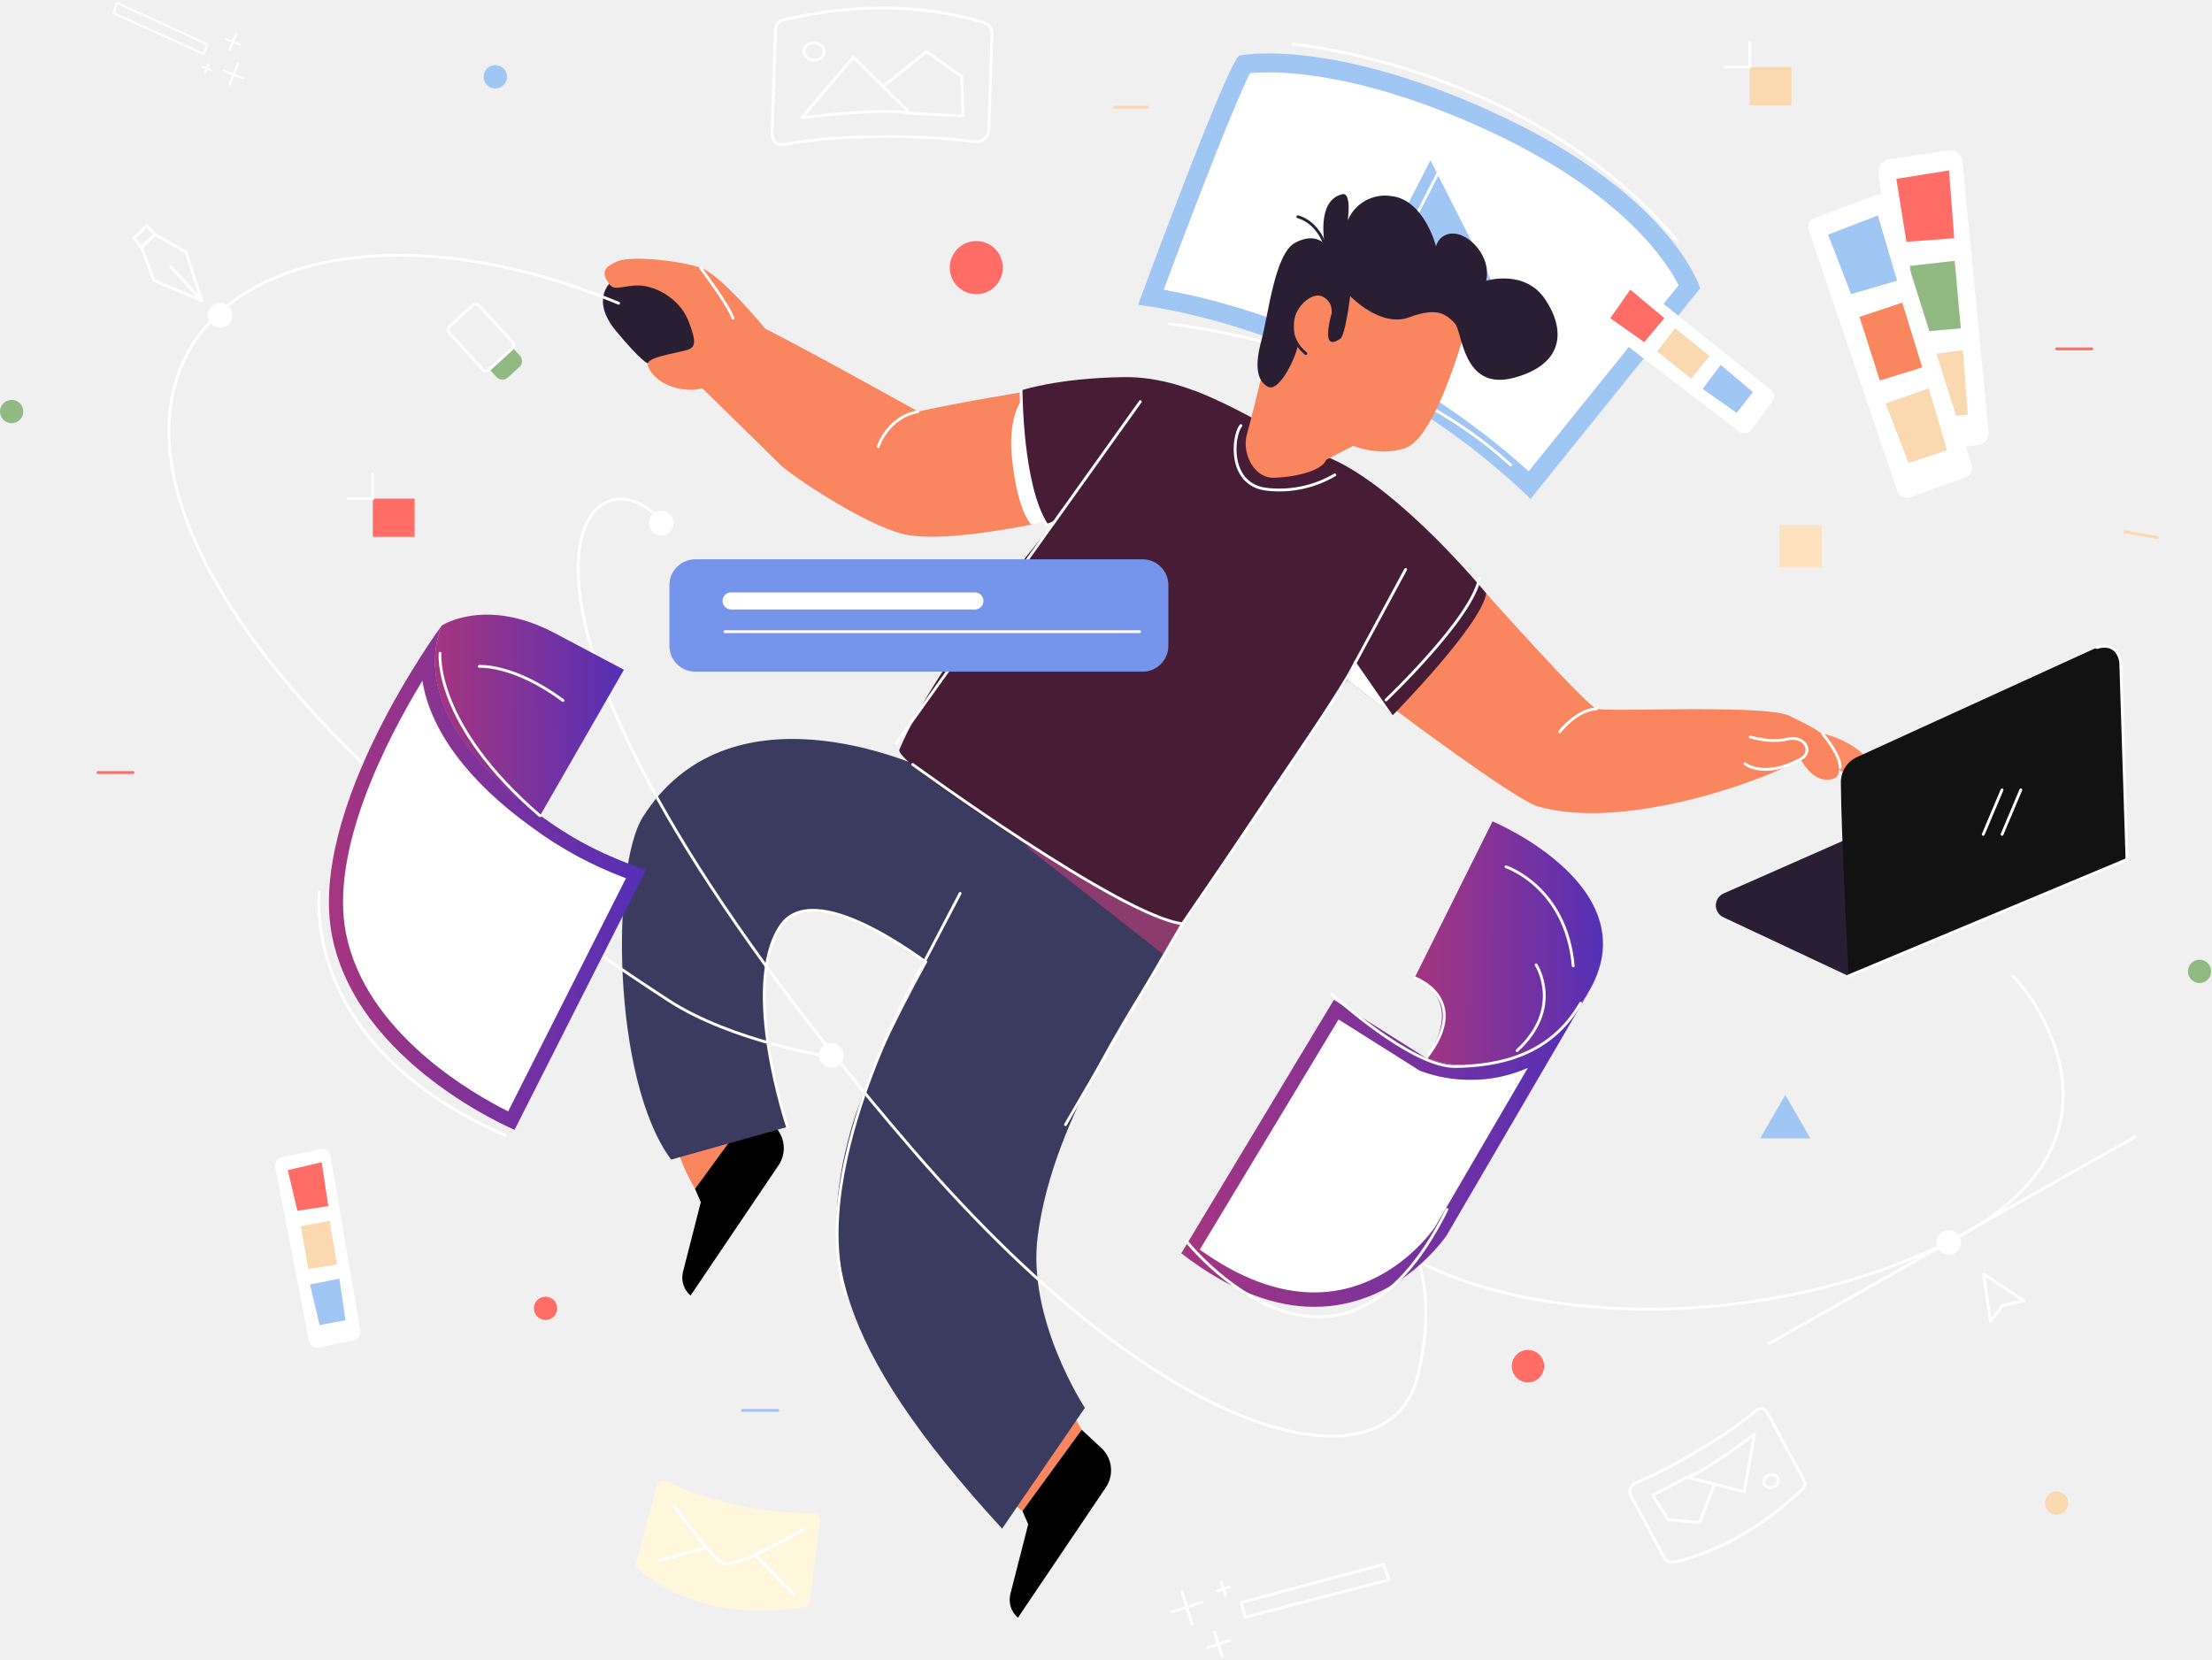
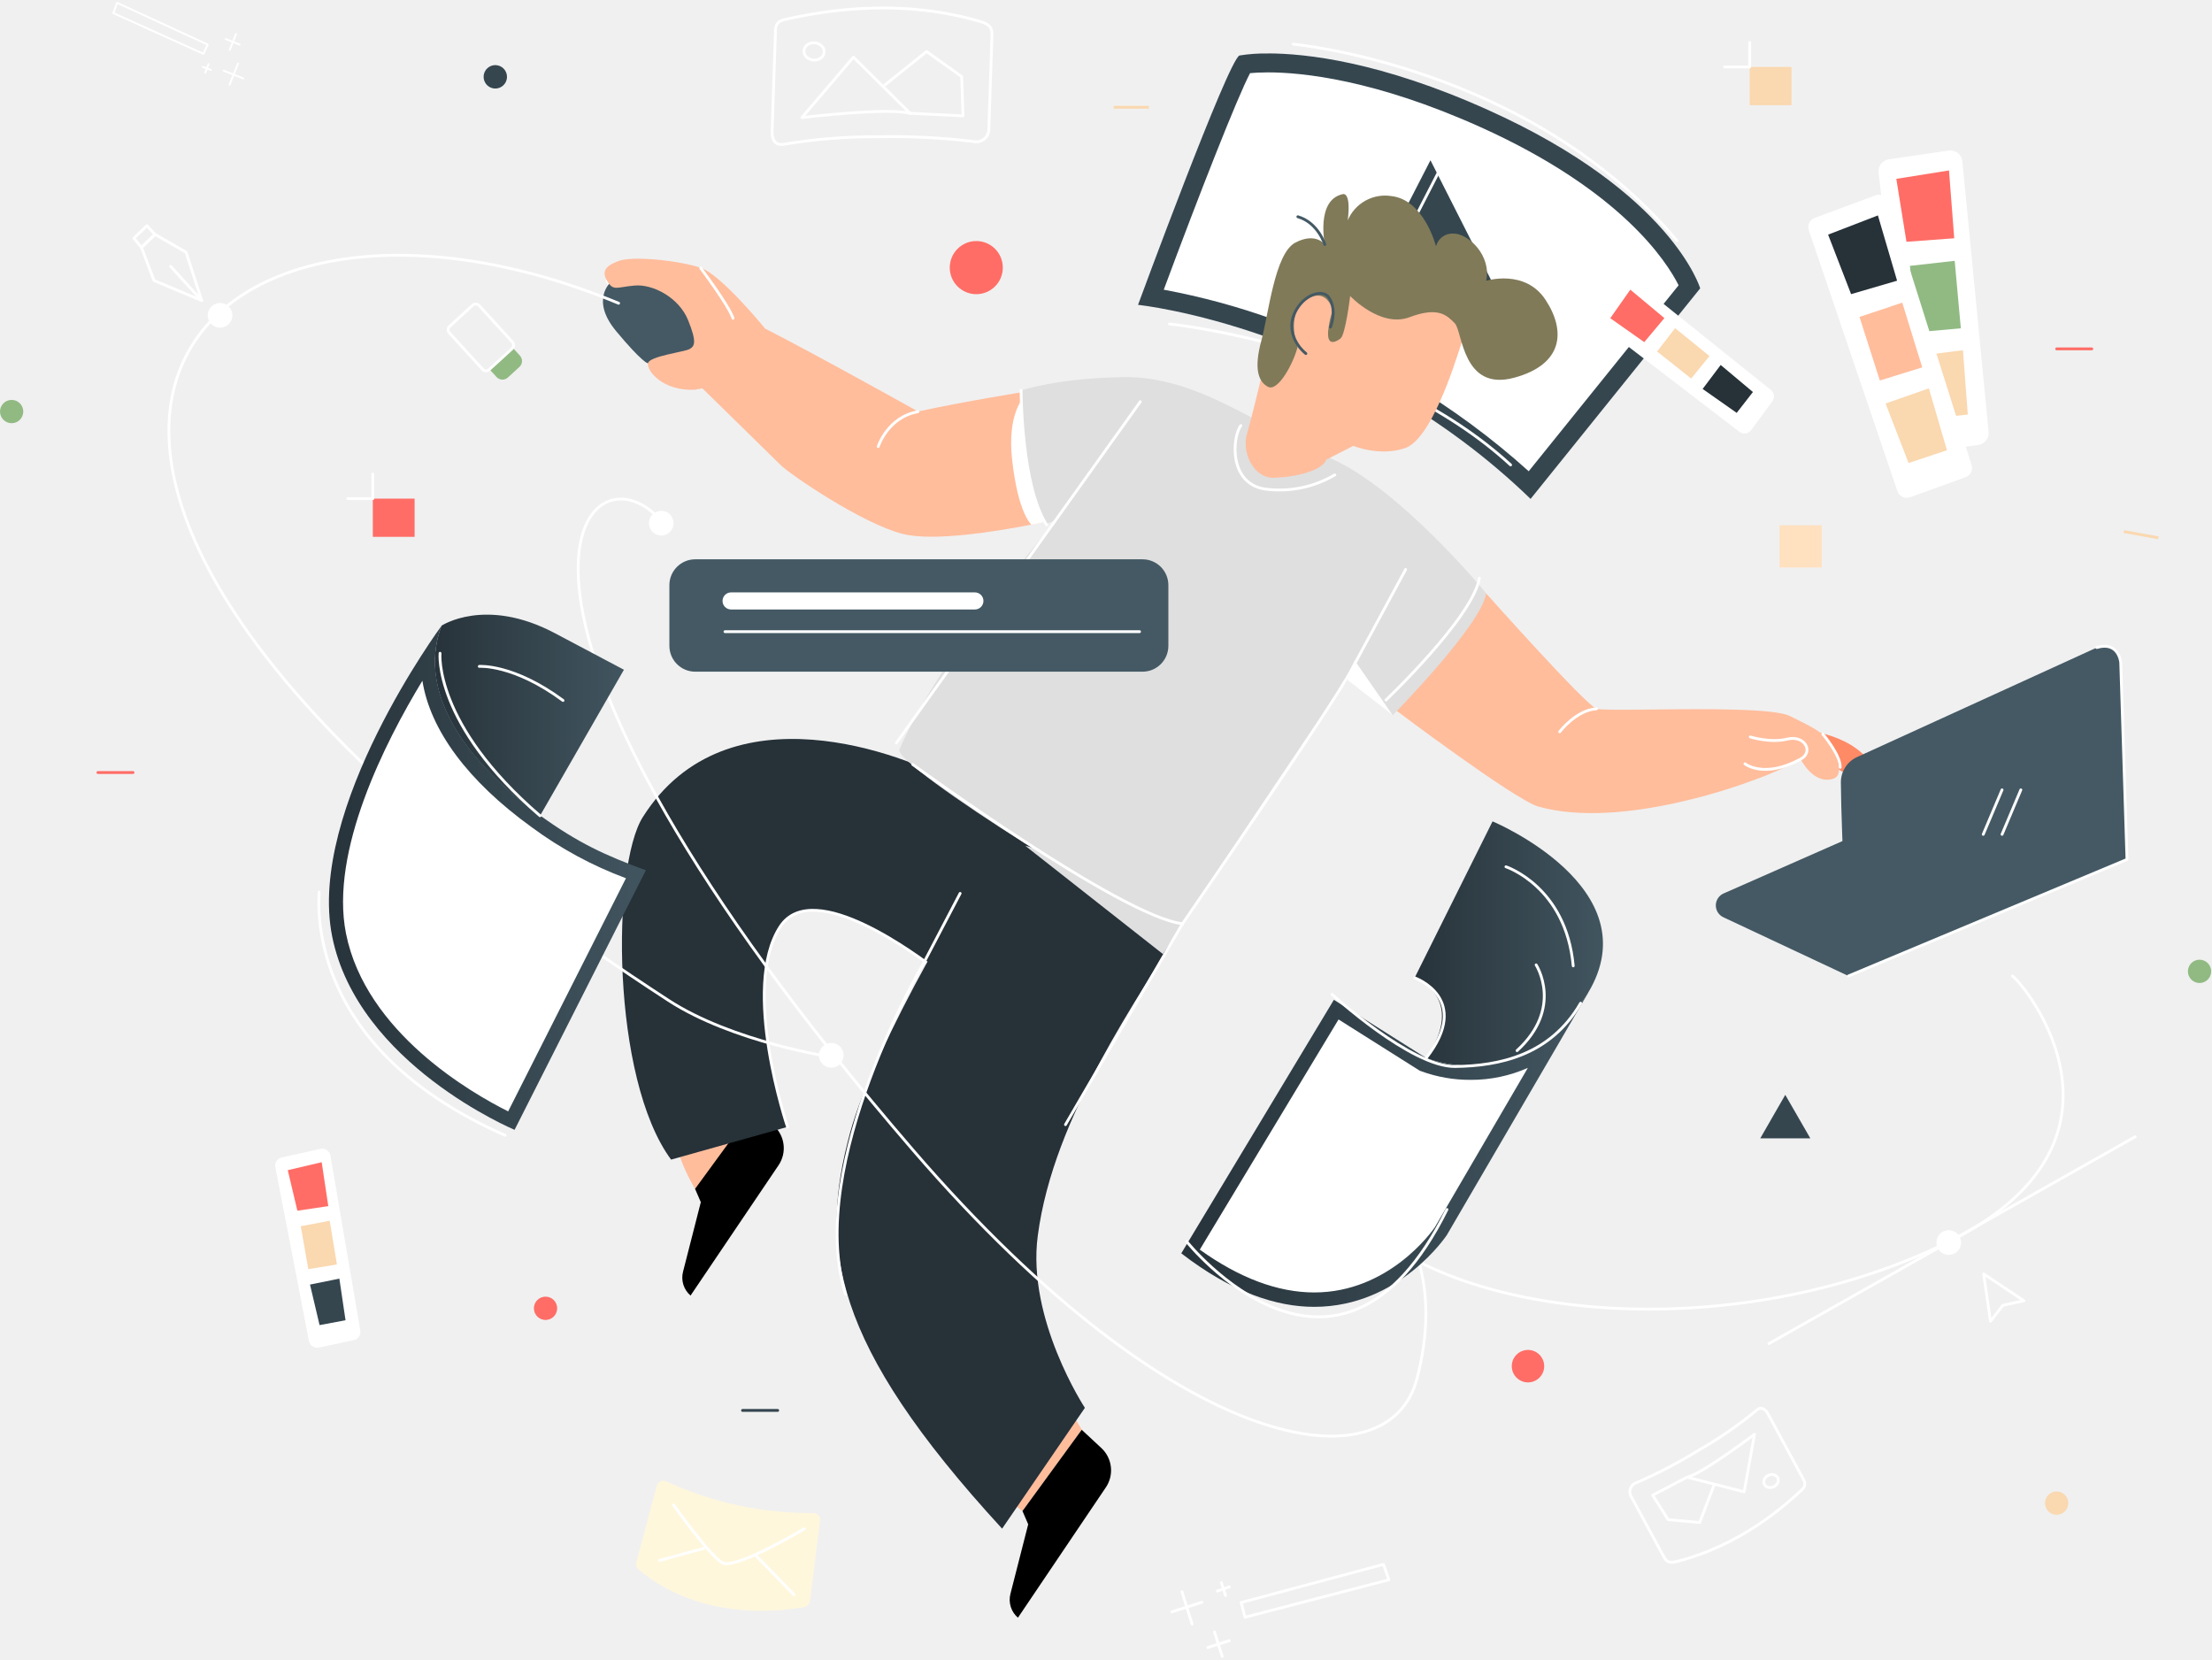
<svg xmlns="http://www.w3.org/2000/svg" width="785" height="589" viewBox="0 0 785 589" fill="none">
  <path d="M542.825 172.118C488.653 121.258 425.185 108.128 408.415 105.449C419.717 74.92 437.173 29.536 441.52 22.821C444.332 22.467 447.164 22.305 449.997 22.335C462.319 22.335 488.703 24.898 526.908 42.096C582.083 66.932 596.747 94.865 599.656 101.698L542.825 172.118Z" fill="white" />
-   <path d="M449.997 25.685C462.052 25.685 487.901 28.213 525.487 45.144C575.329 67.618 591.43 92.738 595.71 101.229L542.508 167.228C516.192 143.508 485.466 125.218 452.087 113.404C439.364 108.817 426.291 105.272 412.996 102.803C425.486 69.192 439.062 34.594 443.627 25.953C445.115 25.819 447.255 25.685 450.03 25.685H449.997ZM450.03 18.986C446.633 18.915 443.237 19.15 439.882 19.689C435.969 20.996 403.867 108.179 403.867 108.179C403.867 108.179 480.059 115.966 543.177 177.041L603.368 102.317C603.368 102.317 593.336 68.389 528.129 39.048C489.957 21.85 463.356 18.953 449.897 18.953L450.03 18.986Z" fill="#A0C6F4" />
+   <path d="M449.997 25.685C462.052 25.685 487.901 28.213 525.487 45.144C575.329 67.618 591.43 92.738 595.71 101.229L542.508 167.228C516.192 143.508 485.466 125.218 452.087 113.404C439.364 108.817 426.291 105.272 412.996 102.803C425.486 69.192 439.062 34.594 443.627 25.953C445.115 25.819 447.255 25.685 450.03 25.685H449.997ZM450.03 18.986C446.633 18.915 443.237 19.15 439.882 19.689C435.969 20.996 403.867 108.179 403.867 108.179C403.867 108.179 480.059 115.966 543.177 177.041L603.368 102.317C603.368 102.317 593.336 68.389 528.129 39.048C489.957 21.85 463.356 18.953 449.897 18.953L450.03 18.986Z" fill="#35464f" />
  <path d="M415.019 114.961C415.019 114.961 489.941 122.531 536.087 164.984" stroke="white" stroke-linecap="round" stroke-linejoin="round" />
-   <path d="M479.691 111.294L507.647 56.867L536.372 113.622L479.691 111.294Z" fill="#A0C6F4" />
+   <path d="M479.691 111.294L507.647 56.867L536.372 113.622L479.691 111.294Z" fill="#35464f" />
  <path d="M485.125 110.523L513.081 56.097L541.805 112.851L485.125 110.523Z" stroke="white" stroke-linecap="round" stroke-linejoin="round" />
  <path d="M458.909 15.67C458.909 15.67 542.942 23.307 595.108 85.403" stroke="white" stroke-linecap="round" stroke-linejoin="round" />
  <path d="M501.828 256.856C497.214 253.506 494.188 251.179 494.188 251.179C495.458 249.504 515.672 227.917 527.376 210.534C527.376 210.534 503.701 258.246 501.828 256.856Z" fill="white" />
  <path d="M215.435 99.655C217.692 103.423 218.678 101.915 225.182 101.329C231.686 100.743 240.949 105.583 244.193 113.605C247.436 121.626 246.45 122.866 244.694 123.87C242.939 124.875 230.449 126.382 229.947 128.894" stroke="white" stroke-linecap="round" stroke-linejoin="round" />
-   <path d="M383.92 507.369L378.085 497.505L357.419 532.02L362.837 536.207L383.92 507.369Z" fill="#F9865F" />
-   <path d="M246.667 421.878C246.667 421.878 235.95 404.444 240.548 395.887L274.723 399.554L246.667 421.878Z" fill="#F9865F" />
+   <path d="M383.92 507.369L378.085 497.505L357.419 532.02L362.837 536.207L383.92 507.369Z" fill="#ffbd9c" />
+   <path d="M246.667 421.878C246.667 421.878 235.95 404.444 240.548 395.887L274.723 399.554L246.667 421.878Z" fill="#ffbd9c" />
  <path d="M246.667 421.878L248.707 426.6L242.404 451.251C242.005 452.774 242.044 454.378 242.514 455.879C242.984 457.381 243.867 458.72 245.062 459.742L276.312 413.471C277.744 411.341 278.371 408.77 278.08 406.219C277.789 403.668 276.599 401.305 274.723 399.554L267.734 393.057L246.667 421.878Z" fill="black" />
-   <path d="M229.948 128.961C239.729 128.727 252.135 128.107 249.644 120.588C247.152 113.069 237.94 94.514 216.789 100.09C216.789 100.09 209.349 106.303 218.645 117.49C227.941 128.677 229.948 128.961 229.948 128.961Z" fill="#2A1E33" />
-   <path d="M279.472 399.889C279.472 399.889 262.752 350.487 276.897 328.8C288.601 310.898 326.688 340.003 331.905 343.872L359.175 294.603C359.175 294.603 352.888 285.761 337.439 277.103C321.99 268.445 258.137 242.521 228.125 289.947C217.04 307.465 216.873 382.674 238.157 411.495L279.472 399.889Z" fill="#3B3B5F" />
+   <path d="M229.948 128.961C239.729 128.727 252.135 128.107 249.644 120.588C247.152 113.069 237.94 94.514 216.789 100.09C216.789 100.09 209.349 106.303 218.645 117.49C227.941 128.677 229.948 128.961 229.948 128.961Z" fill="#445964" />
+   <path d="M279.472 399.889C279.472 399.889 262.752 350.487 276.897 328.8C288.601 310.898 326.688 340.003 331.905 343.872L359.175 294.603C359.175 294.603 352.888 285.761 337.439 277.103C321.99 268.445 258.137 242.521 228.125 289.947C217.04 307.465 216.873 382.674 238.157 411.495L279.472 399.889Z" fill="#263138" />
  <path d="M279.472 399.889C279.472 399.889 262.752 350.487 276.897 328.8C288.601 310.897 326.688 340.003 331.905 343.872" stroke="white" stroke-linecap="round" stroke-linejoin="round" />
-   <path d="M359.175 294.603C346.769 307.682 310.002 371.386 301.726 401.782C290.674 442.51 294.837 476.288 355.63 542.454L385.007 499.582C385.007 499.582 364.341 468.165 368.287 438.541C373.872 395.686 404.318 354.137 419.717 327.778L359.175 294.603Z" fill="#3B3B5F" />
-   <path d="M363.84 300.129L412.712 338.563L427.325 316.323L363.84 300.129Z" fill="#8C3C6C" />
+   <path d="M359.175 294.603C346.769 307.682 310.002 371.386 301.726 401.782C290.674 442.51 294.837 476.288 355.63 542.454L385.007 499.582C385.007 499.582 364.341 468.165 368.287 438.541C373.872 395.686 404.318 354.137 419.717 327.778L359.175 294.603Z" fill="#263138" />
+   <path d="M363.84 300.129L412.712 338.563L427.325 316.323L363.84 300.129Z" fill="#dfdfdf" />
  <path d="M644.599 259.736C652.223 261.377 658.03 264.286 662.021 268.461C666.017 272.648 664.211 274.825 662.757 276.098C661.302 277.37 655.667 275.913 650.768 271.559C645.87 267.205 644.599 259.736 644.599 259.736Z" fill="#FF8A66" />
-   <path d="M494.188 251.179C495.458 249.504 515.672 227.917 527.376 210.534C527.376 210.534 562.739 250.224 566.584 251.514C568.005 251.982 576.616 251.865 587.451 251.765C605.642 251.564 629.835 251.38 635.186 254.076C643.713 258.329 648.829 260.473 650.952 266.452C653.076 272.43 653.929 276.332 648.829 276.684C642.86 277.119 639.031 269.432 639.031 269.432C633.409 272.457 627.555 275.027 621.526 277.119C621.526 277.119 576.198 294.737 545.902 286.213C537.659 283.885 494.188 251.179 494.188 251.179Z" fill="#F9865F" />
-   <path d="M219.431 92.638C215.552 94.129 213.178 95.904 215.435 99.655C217.692 103.406 218.678 101.916 225.182 101.33C231.686 100.743 240.949 105.583 244.193 113.605C247.436 121.627 246.45 122.866 244.694 123.871C242.939 124.875 230.449 126.383 229.948 128.895C229.446 131.407 234.964 138.792 246.517 138.306L249.259 137.804C249.259 137.804 273.452 161.467 276.964 164.967C280.475 168.467 306.19 185.934 320.435 189.484C331.203 192.18 353.039 188.714 366.147 186.135C372.517 184.879 376.848 183.857 376.848 183.857C376.848 183.857 367 166.089 364.993 138.792C364.993 138.792 341.452 142.577 325.802 146.026C325.802 146.026 289.286 125.629 271.53 116.603C271.53 116.603 256.014 97.578 248.757 95.066C241.501 92.554 224.681 90.645 219.431 92.638Z" fill="#F9865F" />
+   <path d="M494.188 251.179C495.458 249.504 515.672 227.917 527.376 210.534C527.376 210.534 562.739 250.224 566.584 251.514C568.005 251.982 576.616 251.865 587.451 251.765C605.642 251.564 629.835 251.38 635.186 254.076C643.713 258.329 648.829 260.473 650.952 266.452C653.076 272.43 653.929 276.332 648.829 276.684C642.86 277.119 639.031 269.432 639.031 269.432C633.409 272.457 627.555 275.027 621.526 277.119C621.526 277.119 576.198 294.737 545.902 286.213C537.659 283.885 494.188 251.179 494.188 251.179Z" fill="#ffbd9c" />
+   <path d="M219.431 92.638C215.552 94.129 213.178 95.904 215.435 99.655C217.692 103.406 218.678 101.916 225.182 101.33C231.686 100.743 240.949 105.583 244.193 113.605C247.436 121.627 246.45 122.866 244.694 123.871C242.939 124.875 230.449 126.383 229.948 128.895C229.446 131.407 234.964 138.792 246.517 138.306L249.259 137.804C249.259 137.804 273.452 161.467 276.964 164.967C280.475 168.467 306.19 185.934 320.435 189.484C331.203 192.18 353.039 188.714 366.147 186.135C372.517 184.879 376.848 183.857 376.848 183.857C376.848 183.857 367 166.089 364.993 138.792C364.993 138.792 341.452 142.577 325.802 146.026C325.802 146.026 289.286 125.629 271.53 116.603C271.53 116.603 256.014 97.578 248.757 95.066C241.501 92.554 224.681 90.645 219.431 92.638Z" fill="#ffbd9c" />
  <path d="M366.08 186.218C372.45 184.962 376.781 183.941 376.781 183.941C376.781 183.941 364.86 168.869 362.87 141.605C362.87 141.605 357.486 147.416 359.158 162.873C361.265 182.4 366.08 186.218 366.08 186.218Z" fill="white" />
-   <path d="M362.368 138.541C362.368 138.541 362.703 171.917 371.631 185.833L374.825 184.544C374.825 184.544 332.774 233.829 319.164 266.033C316.941 271.308 406.492 328.599 419.717 327.795C419.717 327.795 463.356 261.093 478.237 241.315L494.288 253.775C494.288 253.775 525.738 221.855 527.426 210.535C527.426 210.535 497.046 173.508 472.251 162.656C447.455 151.804 425.068 133.249 398.366 133.835C375.259 134.187 362.368 138.541 362.368 138.541Z" fill="#471C36" />
+   <path d="M362.368 138.541C362.368 138.541 362.703 171.917 371.631 185.833L374.825 184.544C374.825 184.544 332.774 233.829 319.164 266.033C316.941 271.308 406.492 328.599 419.717 327.795C419.717 327.795 463.356 261.093 478.237 241.315L494.288 253.775C494.288 253.775 525.738 221.855 527.426 210.535C527.426 210.535 497.046 173.508 472.251 162.656C447.455 151.804 425.068 133.249 398.366 133.835C375.259 134.187 362.368 138.541 362.368 138.541Z" fill="#dfdfdf" />
  <path d="M494.221 253.774L478.187 241.315L480.745 234.348L494.221 253.774Z" fill="white" />
-   <path d="M518.632 121.827C515.823 130.586 507.714 155.89 498.668 159.005C489.623 162.12 480.277 158.218 480.277 158.218L470.646 163.141C469.576 166.373 461.968 169.153 452.154 169.539C444.881 169.823 440.45 160.462 442.607 153.696C443.593 150.581 447.288 135.275 447.288 135.275C447.288 135.275 455.08 106.538 462.336 100.609C469.593 94.681 476.247 88.786 495.391 96.54C524.551 108.396 518.632 121.827 518.632 121.827Z" fill="#F9865F" />
-   <path d="M460.497 123.083C459.21 128.442 453.642 139.194 449.98 137.251C446.319 135.309 445.048 130.385 447.623 120.923C450.198 111.461 452.354 89.992 459.644 86.124C466.934 82.255 470.161 86.76 470.161 86.76C470.161 86.76 466.934 71.085 476.381 68.925C476.381 68.925 479.591 67.434 478.304 78.169C479.554 75.217 481.754 72.769 484.553 71.212C487.352 69.656 490.59 69.08 493.753 69.578C505.457 70.867 509.62 87.413 509.62 87.413C509.959 86.046 510.769 84.843 511.907 84.016C513.044 83.189 514.437 82.791 515.84 82.891C521.207 82.891 529.366 90.846 527.426 99.638C527.426 99.638 541.153 95.334 548.443 106.337C555.733 117.339 554.88 129.33 537.291 134.053C518.899 138.993 519.067 117.507 516.274 114.71C513.482 111.913 510.489 108.698 500.19 112.567C489.89 116.435 479.156 105.047 479.156 105.047C479.156 105.047 477.484 118.796 475.729 120.119C473.973 121.442 470.579 123.134 471.432 116.686C472.284 110.239 473.371 110.875 472.719 109.167C472.067 107.459 469.175 102.016 463.072 106.806C456.217 112.064 460.497 123.083 460.497 123.083Z" fill="#2A1E33" />
-   <path d="M463.423 125.461C459.327 122.112 456.484 115.949 460.079 109.887C463.674 103.825 469.576 103.004 471.365 105.298C473.154 107.593 473.856 111.461 472.167 116.05" stroke="#2A1E33" stroke-linecap="round" stroke-linejoin="round" />
+   <path d="M518.632 121.827C515.823 130.586 507.714 155.89 498.668 159.005C489.623 162.12 480.277 158.218 480.277 158.218L470.646 163.141C469.576 166.373 461.968 169.153 452.154 169.539C444.881 169.823 440.45 160.462 442.607 153.696C443.593 150.581 447.288 135.275 447.288 135.275C447.288 135.275 455.08 106.538 462.336 100.609C469.593 94.681 476.247 88.786 495.391 96.54C524.551 108.396 518.632 121.827 518.632 121.827Z" fill="#ffbd9c" />
+   <path d="M460.497 123.083C459.21 128.442 453.642 139.194 449.98 137.251C446.319 135.309 445.048 130.385 447.623 120.923C450.198 111.461 452.354 89.992 459.644 86.124C466.934 82.255 470.161 86.76 470.161 86.76C470.161 86.76 466.934 71.085 476.381 68.925C476.381 68.925 479.591 67.434 478.304 78.169C479.554 75.217 481.754 72.769 484.553 71.212C487.352 69.656 490.59 69.08 493.753 69.578C505.457 70.867 509.62 87.413 509.62 87.413C509.959 86.046 510.769 84.843 511.907 84.016C513.044 83.189 514.437 82.791 515.84 82.891C521.207 82.891 529.366 90.846 527.426 99.638C527.426 99.638 541.153 95.334 548.443 106.337C555.733 117.339 554.88 129.33 537.291 134.053C518.899 138.993 519.067 117.507 516.274 114.71C513.482 111.913 510.489 108.698 500.19 112.567C489.89 116.435 479.156 105.047 479.156 105.047C479.156 105.047 477.484 118.796 475.729 120.119C473.973 121.442 470.579 123.134 471.432 116.686C472.284 110.239 473.371 110.875 472.719 109.167C472.067 107.459 469.175 102.016 463.072 106.806C456.217 112.064 460.497 123.083 460.497 123.083Z" fill="#807a59" />
+   <path d="M463.423 125.461C459.327 122.112 456.484 115.949 460.079 109.887C463.674 103.825 469.576 103.004 471.365 105.298C473.154 107.593 473.856 111.461 472.167 116.05" stroke="#445964" stroke-linecap="round" stroke-linejoin="round" />
  <path d="M362.853 536.207L364.893 540.913L358.59 565.564C358.191 567.086 358.23 568.691 358.7 570.192C359.17 571.694 360.053 573.033 361.248 574.055L392.464 527.783C393.897 525.654 394.524 523.083 394.232 520.532C393.941 517.981 392.751 515.618 390.876 513.867L383.887 507.369L362.853 536.207Z" fill="black" />
-   <path d="M470.161 86.76C470.161 86.76 467.753 78.972 460.581 76.913" stroke="#2A1E33" stroke-linecap="round" stroke-linejoin="round" />
+   <path d="M470.161 86.76C470.161 86.76 467.753 78.972 460.581 76.913" stroke="#445964" stroke-linecap="round" stroke-linejoin="round" />
  <path d="M318.094 263.672L404.67 142.543" stroke="white" stroke-linecap="round" stroke-linejoin="round" />
  <path d="M440.366 151.017C437.24 155.086 435.819 172.57 450.181 173.692C458.372 174.508 466.61 172.696 473.706 168.517" stroke="white" stroke-linecap="round" stroke-linejoin="round" />
  <path d="M248.674 95.15C248.674 95.15 258.572 108.263 260.127 112.935" stroke="white" stroke-linecap="round" stroke-linejoin="round" />
  <path d="M619.252 271.04C619.252 271.04 625.939 276.483 639.031 269.365C643.796 266.803 640.402 260.758 634.35 262.265C628.297 263.772 621.141 261.511 621.141 261.511" stroke="white" stroke-linecap="round" stroke-linejoin="round" />
  <path d="M646.873 260.49C646.873 260.49 653.21 267.909 653.042 272.313" stroke="white" stroke-linecap="round" stroke-linejoin="round" />
  <path d="M553.509 259.686C553.509 259.686 559.244 252.033 566.584 251.514" stroke="white" stroke-linecap="round" stroke-linejoin="round" />
  <path d="M311.657 158.469C311.657 158.469 315.001 148.019 325.735 146.11" stroke="white" stroke-linecap="round" stroke-linejoin="round" />
  <path d="M340.733 317.027L327.926 341.494C327.926 341.494 285.725 413.019 300.054 459.239" stroke="white" stroke-linecap="round" stroke-linejoin="round" />
  <path d="M378.118 399.085L419.634 327.795C419.634 327.795 474.057 248.734 479.624 237.664L498.836 202.077" stroke="white" stroke-linecap="round" stroke-linejoin="round" />
  <path d="M323.913 271.275C323.913 271.275 397.764 325.199 419.65 327.795" stroke="white" stroke-linecap="round" stroke-linejoin="round" />
  <path d="M362.368 138.541C362.368 138.541 362.368 172.386 371.414 186.252" stroke="white" stroke-linecap="round" stroke-linejoin="round" />
  <path d="M525.002 205.175C522.678 219.109 491.863 248.399 491.863 248.399" stroke="white" stroke-linecap="round" stroke-linejoin="round" />
  <path d="M295.004 378.872C297.424 378.872 299.385 376.908 299.385 374.484C299.385 372.061 297.424 370.097 295.004 370.097C292.585 370.097 290.624 372.061 290.624 374.484C290.624 376.908 292.585 378.872 295.004 378.872Z" fill="white" />
  <path d="M706.379 468.852L703.954 452.055L718.25 461.584L710.776 463.208L706.379 468.852Z" stroke="white" stroke-linecap="round" stroke-linejoin="round" />
  <path d="M231.954 182.099C204.851 158.134 160.059 217.87 323.913 408.011C418.463 517.702 492.783 527.532 502.815 489.367C520.872 420.906 455.665 403.607 479.942 430.418C515.221 469.405 615.556 477.644 690.344 441.27C764.129 405.365 718.768 349.616 714.187 346.35" stroke="white" stroke-linecap="round" stroke-linejoin="round" />
  <path d="M691.582 445.306C694.001 445.306 695.962 443.342 695.962 440.919C695.962 438.495 694.001 436.531 691.582 436.531C689.162 436.531 687.201 438.495 687.201 440.919C687.201 443.342 689.162 445.306 691.582 445.306Z" fill="white" />
  <path d="M627.779 476.773L757.742 403.389" stroke="white" stroke-linecap="round" stroke-linejoin="round" />
  <path d="M234.663 190.037C237.082 190.037 239.043 188.072 239.043 185.649C239.043 183.226 237.082 181.261 234.663 181.261C232.243 181.261 230.282 183.226 230.282 185.649C230.282 188.072 232.243 190.037 234.663 190.037Z" fill="white" />
  <path d="M346.468 104.394C351.667 104.394 355.881 100.173 355.881 94.966C355.881 89.758 351.667 85.537 346.468 85.537C341.269 85.537 337.055 89.758 337.055 94.966C337.055 100.173 341.269 104.394 346.468 104.394Z" fill="#FF6D66" />
-   <path d="M175.792 23.106C174.971 23.103 174.168 23.343 173.484 23.798C172.8 24.252 172.266 24.899 171.949 25.658C171.633 26.417 171.548 27.252 171.706 28.059C171.865 28.866 172.258 29.607 172.837 30.19C173.417 30.772 174.155 31.169 174.96 31.331C175.765 31.493 176.6 31.412 177.358 31.098C178.117 30.784 178.766 30.252 179.222 29.568C179.678 28.885 179.922 28.081 179.922 27.259C179.922 26.16 179.487 25.107 178.713 24.328C177.939 23.55 176.889 23.11 175.792 23.106Z" fill="#A0C6F4" />
+   <path d="M175.792 23.106C174.971 23.103 174.168 23.343 173.484 23.798C172.8 24.252 172.266 24.899 171.949 25.658C171.633 26.417 171.548 27.252 171.706 28.059C171.865 28.866 172.258 29.607 172.837 30.19C173.417 30.772 174.155 31.169 174.96 31.331C175.765 31.493 176.6 31.412 177.358 31.098C178.117 30.784 178.766 30.252 179.222 29.568C179.678 28.885 179.922 28.081 179.922 27.259C179.922 26.16 179.487 25.107 178.713 24.328C177.939 23.55 176.889 23.11 175.792 23.106Z" fill="#35464f" />
  <path d="M729.87 537.53C732.151 537.53 734 535.678 734 533.394C734 531.109 732.151 529.257 729.87 529.257C727.589 529.257 725.74 531.109 725.74 533.394C725.74 535.678 727.589 537.53 729.87 537.53Z" fill="#FAD8B0" />
-   <path d="M655.985 346.333L611.494 325.45C610.709 325.062 610.051 324.459 609.594 323.712C609.138 322.964 608.902 322.103 608.915 321.227C608.927 320.35 609.187 319.496 609.664 318.761C610.141 318.027 610.816 317.443 611.611 317.077L694.307 280.636C694.886 280.379 695.513 280.247 696.146 280.247C696.779 280.247 697.406 280.379 697.985 280.636L754.833 305.053L655.985 346.333Z" fill="#2A1E33" />
-   <path d="M653.293 277.672C653.393 296.093 656.035 346.334 656.035 346.334L754.883 304.986L752.659 235.069C752.63 234.077 752.356 233.108 751.863 232.248C751.369 231.388 750.671 230.664 749.83 230.14C748.989 229.616 748.031 229.309 747.043 229.245C746.055 229.182 745.066 229.364 744.165 229.777L659.078 268.629C657.342 269.412 655.871 270.684 654.844 272.289C653.817 273.895 653.278 275.765 653.293 277.672Z" fill="#121212" />
+   <path d="M655.985 346.333L611.494 325.45C610.709 325.062 610.051 324.459 609.594 323.712C609.138 322.964 608.902 322.103 608.915 321.227C608.927 320.35 609.187 319.496 609.664 318.761C610.141 318.027 610.816 317.443 611.611 317.077L694.307 280.636C694.886 280.379 695.513 280.247 696.146 280.247C696.779 280.247 697.406 280.379 697.985 280.636L754.833 305.053L655.985 346.333Z" fill="#445964" />
+   <path d="M653.293 277.672C653.393 296.093 656.035 346.334 656.035 346.334L754.883 304.986L752.659 235.069C752.63 234.077 752.356 233.108 751.863 232.248C751.369 231.388 750.671 230.664 749.83 230.14C748.989 229.616 748.031 229.309 747.043 229.245C746.055 229.182 745.066 229.364 744.165 229.777L659.078 268.629C657.342 269.412 655.871 270.684 654.844 272.289C653.817 273.895 653.278 275.765 653.293 277.672Z" fill="#445964" />
  <path d="M655.985 346.333L754.833 304.986L752.609 235.068C752.609 235.068 751.957 227.432 744.115 229.776" stroke="white" stroke-linecap="round" stroke-linejoin="round" />
  <path d="M703.82 296.076L710.492 280.284" stroke="white" stroke-linecap="round" stroke-linejoin="round" />
  <path d="M710.492 296.076L717.163 280.284" stroke="white" stroke-linecap="round" stroke-linejoin="round" />
  <path d="M193.599 468.4C195.879 468.4 197.728 466.548 197.728 464.263C197.728 461.979 195.879 460.127 193.599 460.127C191.318 460.127 189.469 461.979 189.469 464.263C189.469 466.548 191.318 468.4 193.599 468.4Z" fill="#FF6D66" />
  <path d="M542.257 490.556C545.433 490.556 548.008 487.976 548.008 484.795C548.008 481.613 545.433 479.034 542.257 479.034C539.08 479.034 536.505 481.613 536.505 484.795C536.505 487.976 539.08 490.556 542.257 490.556Z" fill="#FF6D66" />
  <path d="M236.468 525.707C252.84 533.243 270.667 537.073 288.684 536.927C289.019 536.93 289.349 537.003 289.653 537.142C289.957 537.281 290.229 537.483 290.45 537.734C290.671 537.985 290.836 538.281 290.935 538.6C291.035 538.92 291.065 539.258 291.025 539.59L287.414 568.26C287.342 568.758 287.113 569.219 286.761 569.578C286.41 569.936 285.953 570.173 285.457 570.253C278.134 571.643 248.674 575.696 226.57 556.856C226.234 556.567 225.986 556.189 225.856 555.765C225.726 555.341 225.718 554.889 225.835 554.461L233.124 527.114C233.225 526.782 233.398 526.477 233.63 526.219C233.862 525.962 234.148 525.759 234.467 525.625C234.786 525.49 235.131 525.428 235.477 525.442C235.823 525.457 236.161 525.547 236.468 525.707Z" fill="#FFF7DC" />
  <path d="M239.06 534.08C239.06 534.08 251.8 552.016 256.348 554.595C260.896 557.174 285.441 542.504 285.441 542.504" stroke="white" stroke-linecap="round" stroke-linejoin="round" />
  <path d="M268.37 552.117L281.762 565.899" stroke="white" stroke-linecap="round" stroke-linejoin="round" />
  <path d="M249.761 549.454L234.094 553.724" stroke="white" stroke-linecap="round" stroke-linejoin="round" />
  <path d="M646.505 186.402H631.541V201.391H646.505V186.402Z" fill="#FFE1C0" />
-   <path d="M633.564 388.518L638.011 396.239L642.459 403.959H633.564H624.686L629.116 396.239L633.564 388.518Z" fill="#A0C6F4" />
+   <path d="M633.564 388.518L638.011 396.239L642.459 403.959H633.564H624.686L629.116 396.239L633.564 388.518Z" fill="#35464f" />
  <path d="M274.004 46.752L275.175 11.718C275.041 8.369 276.378 7.414 278.385 6.962C287.882 4.869 316.84 -1.579 348.157 7.716C352.219 8.921 352.086 11.065 352.019 13.008L350.899 46.4C350.817 47.024 350.606 47.624 350.279 48.162C349.951 48.699 349.515 49.162 348.999 49.52C348.482 49.878 347.896 50.124 347.279 50.241C346.661 50.359 346.026 50.345 345.415 50.202C334.032 48.837 322.567 48.278 311.106 48.527C300.082 48.48 289.074 49.371 278.201 51.19C275.091 51.776 273.921 49.498 274.004 46.752Z" stroke="white" stroke-linecap="round" stroke-linejoin="round" />
  <path d="M284.571 41.728L302.863 20.292L323.094 40.304C316.105 37.943 284.571 41.728 284.571 41.728Z" stroke="white" stroke-linecap="round" stroke-linejoin="round" />
  <path d="M314.048 30.139L328.829 18.283L341.285 27.192L341.753 41.108L323.077 40.204" stroke="white" stroke-linecap="round" stroke-linejoin="round" />
  <path d="M292.472 18.614C292.642 16.93 291.178 15.403 289.203 15.203C287.228 15.003 285.489 16.206 285.319 17.89C285.149 19.574 286.613 21.101 288.588 21.301C290.563 21.501 292.302 20.298 292.472 18.614Z" stroke="white" stroke-linecap="round" stroke-linejoin="round" />
  <path d="M627.461 501.776L639.717 524.451C641.004 526.477 640.553 527.633 639.432 528.671C634.182 533.544 618.182 548.382 594.774 554.176C591.748 554.93 591.029 553.506 590.36 552.25L578.656 530.631C578.479 530.202 578.393 529.742 578.403 529.279C578.412 528.816 578.518 528.359 578.713 527.939C578.908 527.519 579.188 527.144 579.535 526.837C579.882 526.531 580.288 526.3 580.729 526.159C588.468 522.794 595.956 518.877 603.134 514.436C610.204 510.402 616.917 505.769 623.197 500.587C624.869 498.912 626.541 500.001 627.461 501.776Z" stroke="white" stroke-linecap="round" stroke-linejoin="round" />
  <path d="M622.646 508.96L618.984 529.375L598.72 524.2C603.986 523.061 622.646 508.96 622.646 508.96Z" stroke="white" stroke-linecap="round" stroke-linejoin="round" />
  <path d="M608.183 527.248L603.184 540.276L591.982 539.255L586.514 530.58L598.703 524.2" stroke="white" stroke-linecap="round" stroke-linejoin="round" />
  <path d="M629.443 527.599C630.77 526.992 631.429 525.585 630.915 524.458C630.4 523.331 628.908 522.91 627.581 523.517C626.254 524.124 625.595 525.53 626.109 526.658C626.624 527.785 628.116 528.206 629.443 527.599Z" stroke="white" stroke-linecap="round" stroke-linejoin="round" />
  <path d="M567.771 114.626L617.58 152.809C617.839 153.009 618.135 153.155 618.451 153.239C618.767 153.323 619.096 153.343 619.42 153.298C619.744 153.252 620.056 153.143 620.337 152.975C620.618 152.808 620.863 152.586 621.057 152.323L628.581 142.107C628.951 141.598 629.11 140.966 629.026 140.342C628.942 139.718 628.621 139.151 628.13 138.758L579.024 99.387C578.763 99.178 578.464 99.026 578.143 98.937C577.821 98.849 577.486 98.826 577.156 98.872C576.826 98.917 576.509 99.029 576.223 99.201C575.938 99.373 575.69 99.602 575.496 99.872L567.27 111.26C566.9 111.776 566.746 112.417 566.84 113.045C566.933 113.673 567.267 114.24 567.771 114.626Z" fill="white" stroke="white" stroke-linecap="round" stroke-linejoin="round" />
  <path d="M571.45 112.918L583.521 121.409L590.661 112.885L578.572 102.786L571.45 112.918Z" fill="#FF6D66" />
  <path d="M588.069 124.725L600.174 134.337L606.662 126.349L594.473 116.452L588.069 124.725Z" fill="#FAD8B0" />
-   <path d="M604.237 138.021L616.326 146.512L622.077 139.11L610.641 129.514L604.237 138.021Z" fill="#A0C6F4" />
+   <path d="M604.237 138.021L616.326 146.512L622.077 139.11L610.641 129.514L604.237 138.021Z" fill="#263138" />
  <path d="M667.171 61.238L678.523 156.694C678.575 157.196 678.727 157.683 678.97 158.126C679.213 158.568 679.542 158.957 679.938 159.27C680.335 159.582 680.789 159.812 681.276 159.945C681.762 160.077 682.271 160.111 682.77 160.043L701.998 157.397C702.963 157.268 703.839 156.767 704.441 156.001C705.044 155.235 705.325 154.264 705.225 153.294L695.912 57.269C695.861 56.762 695.708 56.27 695.461 55.824C695.215 55.377 694.881 54.986 694.479 54.673C694.078 54.36 693.617 54.132 693.124 54.002C692.632 53.873 692.118 53.844 691.615 53.92L670.364 57.034C669.388 57.176 668.506 57.696 667.909 58.482C667.312 59.268 667.046 60.258 667.171 61.238Z" fill="white" stroke="white" stroke-linecap="round" stroke-linejoin="round" />
  <path d="M672.972 63.465L676.567 85.805L693.521 84.549L691.665 60.484L672.972 63.465Z" fill="#FF6D66" />
  <path d="M677.788 94.346L680.179 117.908L695.862 116.502L693.688 92.554L677.788 94.346Z" fill="#91BA83" />
  <path d="M680.48 126.332L684.074 148.672L698.336 147.098L696.614 124.272L680.48 126.332Z" fill="#FAD8B0" />
  <path d="M642.392 81.568L673.825 174.127C673.953 174.504 674.154 174.852 674.417 175.15C674.681 175.449 675.001 175.692 675.359 175.865C675.717 176.038 676.105 176.137 676.502 176.158C676.899 176.179 677.296 176.121 677.671 175.986L697.367 168.886C698.094 168.62 698.691 168.083 699.033 167.388C699.376 166.692 699.438 165.891 699.206 165.151L669.695 71.688C669.571 71.3 669.37 70.941 669.104 70.633C668.838 70.325 668.512 70.074 668.147 69.895C667.781 69.717 667.383 69.615 666.977 69.595C666.57 69.575 666.164 69.637 665.783 69.779L644.181 77.8C643.447 78.066 642.847 78.61 642.512 79.316C642.177 80.021 642.134 80.831 642.392 81.568Z" fill="white" stroke="white" stroke-linecap="round" stroke-linejoin="round" />
-   <path d="M648.762 83.26L656.921 104.377L673.24 99.605L666.435 76.444L648.762 83.26Z" fill="#A0C6F4" />
-   <path d="M659.897 112.466L667.12 135.024L682.168 130.368L675.079 107.392L659.897 112.466Z" fill="#F9865F" />
+   <path d="M648.762 83.26L656.921 104.377L673.24 99.605L666.435 76.444L648.762 83.26Z" fill="#263138" />
+   <path d="M659.897 112.466L667.12 135.024L682.168 130.368L675.079 107.392L659.897 112.466Z" fill="#ffbd9c" />
  <path d="M669.16 143.196L677.319 164.297L690.946 159.775L684.526 137.804L669.16 143.196Z" fill="#FAD8B0" />
-   <path d="M405.472 198.477H246.718C241.657 198.477 237.555 202.586 237.555 207.654V229.174C237.555 234.242 241.657 238.351 246.718 238.351H405.472C410.532 238.351 414.635 234.242 414.635 229.174V207.654C414.635 202.586 410.532 198.477 405.472 198.477Z" fill="#7595EC" />
+   <path d="M405.472 198.477H246.718C241.657 198.477 237.555 202.586 237.555 207.654V229.174C237.555 234.242 241.657 238.351 246.718 238.351H405.472C410.532 238.351 414.635 234.242 414.635 229.174V207.654C414.635 202.586 410.532 198.477 405.472 198.477Z" fill="#445964" />
  <path d="M345.983 210.216H259.441C257.77 210.216 256.415 211.573 256.415 213.247C256.415 214.922 257.77 216.279 259.441 216.279H345.983C347.654 216.279 349.009 214.922 349.009 213.247C349.009 211.573 347.654 210.216 345.983 210.216Z" fill="white" />
  <path d="M257.284 224.149H404.402" stroke="white" stroke-linecap="round" stroke-linejoin="round" />
  <path d="M182.008 123.451L184.511 126.196C185.02 126.753 185.286 127.49 185.252 128.245C185.218 128.999 184.886 129.709 184.33 130.218L180.231 133.968C179.675 134.477 178.939 134.744 178.186 134.71C177.433 134.676 176.724 134.343 176.215 133.786L173.712 131.041L182.008 123.451Z" fill="#91BA83" />
  <path d="M159.465 118.115L171.272 131.061C171.882 131.73 172.918 131.777 173.587 131.166L181.746 123.7C182.415 123.089 182.462 122.051 181.851 121.382L170.045 108.436C169.435 107.767 168.398 107.72 167.73 108.331L159.57 115.797C158.902 116.408 158.855 117.446 159.465 118.115Z" stroke="white" stroke-linecap="round" stroke-linejoin="round" />
  <path d="M147.134 176.941H132.304V190.505H147.134V176.941Z" fill="#FF6D66" />
  <path d="M132.304 168.215V176.94H123.442" stroke="white" stroke-linecap="round" stroke-linejoin="round" />
  <path d="M635.771 23.759H620.94V37.324H635.771V23.759Z" fill="#FAD8B0" />
  <path d="M620.94 15.034V23.759H612.079" stroke="white" stroke-linecap="round" stroke-linejoin="round" />
  <path d="M219.531 107.609C65.709 43.771 -52.601 166.725 237.237 354.991C260.06 369.829 295.071 375.087 295.071 375.087" stroke="white" stroke-linecap="round" stroke-linejoin="round" />
  <path d="M78.098 116.284C80.518 116.284 82.479 114.32 82.479 111.897C82.479 109.474 80.518 107.509 78.098 107.509C75.679 107.509 73.718 109.474 73.718 111.897C73.718 114.32 75.679 116.284 78.098 116.284Z" fill="white" />
  <path d="M50.21 87.798L55.008 83.176L66.026 89.506L71.578 106.638L54.64 99.537L50.21 87.798Z" stroke="white" stroke-linecap="round" stroke-linejoin="round" />
  <path d="M55.008 83.176L50.21 87.798L47.518 84.532L52.116 80.111L55.008 83.176Z" stroke="white" stroke-linecap="round" stroke-linejoin="round" />
  <path d="M71.578 106.638L60.559 94.53" stroke="white" stroke-linecap="round" stroke-linejoin="round" />
  <path d="M98.195 414.074L110.133 475.768C110.197 476.089 110.324 476.394 110.505 476.665C110.687 476.936 110.921 477.169 111.193 477.349C111.465 477.53 111.77 477.655 112.09 477.717C112.41 477.779 112.74 477.777 113.059 477.711L125.465 475.065C126.087 474.932 126.632 474.562 126.988 474.035C127.343 473.507 127.481 472.862 127.371 472.235L116.771 410.155C116.714 409.827 116.59 409.514 116.408 409.235C116.227 408.956 115.99 408.717 115.714 408.532C115.437 408.348 115.126 408.221 114.799 408.16C114.472 408.1 114.136 408.106 113.812 408.179L100.118 411.227C99.805 411.287 99.507 411.408 99.241 411.584C98.975 411.76 98.746 411.986 98.567 412.251C98.389 412.515 98.264 412.812 98.2 413.125C98.136 413.438 98.135 413.76 98.195 414.074Z" fill="white" stroke="white" stroke-linecap="round" stroke-linejoin="round" />
  <path d="M102.125 415.246L105.535 429.631L116.504 428.007L114.163 412.416L102.125 415.246Z" fill="#FF6D66" />
  <path d="M106.739 435.141L109.414 450.364L119.563 448.706L117.005 433.198L106.739 435.141Z" fill="#FAD8B0" />
-   <path d="M110.016 455.84L113.41 470.225L122.623 468.501L120.433 453.73L110.016 455.84Z" fill="#A0C6F4" />
+   <path d="M110.016 455.84L113.41 470.225L122.623 468.501L120.433 453.73L110.016 455.84Z" fill="#35464f" />
  <path d="M440.467 568.662L490.961 555.131L492.9 560.607L441.821 573.887L440.467 568.662Z" stroke="white" stroke-linecap="round" stroke-linejoin="round" />
  <path d="M433.444 561.595L434.916 566.184" stroke="white" stroke-linecap="round" stroke-linejoin="round" />
  <path d="M432.023 564.592L436.287 563.119" stroke="white" stroke-linecap="round" stroke-linejoin="round" />
  <path d="M431.003 579.129L433.745 587.804" stroke="white" stroke-linecap="round" stroke-linejoin="round" />
  <path d="M428.663 584.622L436.253 582.21" stroke="white" stroke-linecap="round" stroke-linejoin="round" />
  <path d="M419.45 564.827L423.045 576.315" stroke="white" stroke-linecap="round" stroke-linejoin="round" />
  <path d="M415.889 571.978L426.522 568.578" stroke="white" stroke-linecap="round" stroke-linejoin="round" />
  <path d="M72.179 19.103L40.228 4.651L41.549 1L73.701 15.821L72.179 19.103Z" stroke="white" stroke-width="0.67" stroke-linecap="round" stroke-linejoin="round" />
  <path d="M72.832 25.768L74.019 22.754" stroke="white" stroke-width="0.67" stroke-linecap="round" stroke-linejoin="round" />
  <path d="M74.838 24.814L71.996 23.759" stroke="white" stroke-width="0.67" stroke-linecap="round" stroke-linejoin="round" />
  <path d="M81.526 17.696L83.783 12.036" stroke="white" stroke-width="0.67" stroke-linecap="round" stroke-linejoin="round" />
  <path d="M85.07 15.838L80.121 13.862" stroke="white" stroke-width="0.67" stroke-linecap="round" stroke-linejoin="round" />
  <path d="M81.459 30.039L84.469 22.553" stroke="white" stroke-width="0.67" stroke-linecap="round" stroke-linejoin="round" />
  <path d="M86.341 27.845L79.386 25.082" stroke="white" stroke-width="0.67" stroke-linecap="round" stroke-linejoin="round" />
  <path d="M191.643 289.478C169.104 273.234 146.967 247.98 156.681 222.039C156.681 222.039 172.214 211.673 196.809 224.635L221.421 237.664L191.643 289.478Z" fill="url(#paint0_linear_16_174)" />
  <path d="M181.427 397.712C171.278 392.906 128.007 370.331 120.299 331.764C113.611 298.471 139.092 253.54 151.833 233.678C151.013 260.021 177.431 282.328 190.171 291.505C201.012 299.489 212.974 305.821 225.667 310.295L181.427 397.712Z" fill="white" />
  <path d="M149.893 241.516C152.652 259.033 165.994 277.17 188.7 293.548C198.945 301.121 210.202 307.215 222.139 311.651L180.34 394.38C167.566 388.016 129.829 366.48 122.79 331.278C116.955 302.022 136.751 263.22 149.927 241.516H149.893ZM156.715 222.04C156.715 222.04 108.813 286.883 117.875 332.266C126.937 377.65 182.614 400.928 182.614 400.928L229.212 308.821C214.649 303.479 205.186 299.125 191.676 289.378C169.138 273.134 147.001 247.88 156.715 221.939V222.04Z" fill="url(#paint1_linear_16_174)" />
  <path d="M144.091 259.719C145.496 268.154 148.824 276.151 153.818 283.087C158.811 290.024 165.336 295.712 172.883 299.71" stroke="white" stroke-linecap="round" stroke-linejoin="round" />
  <path d="M186.794 309.022L212.793 322.972" stroke="white" stroke-linecap="round" stroke-linejoin="round" />
  <path d="M147.803 296.93C147.803 296.93 156.163 315.536 183.082 327.627" stroke="white" stroke-linecap="round" stroke-linejoin="round" />
  <path d="M126.435 299.711C126.435 299.711 127.372 319.254 140.363 325.769" stroke="white" stroke-linecap="round" stroke-linejoin="round" />
  <path d="M156.163 231.82C156.163 231.82 153.755 256.94 191.642 289.479" stroke="white" stroke-linecap="round" stroke-linejoin="round" />
  <path d="M170.091 236.475C170.091 236.475 182.162 235.537 199.802 248.566" stroke="white" stroke-linecap="round" stroke-linejoin="round" />
  <path d="M113.243 316.558C112.474 329.001 114.029 374.099 179.236 402.87" stroke="white" stroke-linecap="round" stroke-linejoin="round" />
  <path d="M529.684 291.471L502.029 346.987C502.029 346.987 520.789 353.903 506.125 375.456C506.125 375.456 540.802 389.858 563.491 352.463C586.18 315.067 529.684 291.471 529.684 291.471Z" fill="url(#paint2_linear_16_174)" />
  <path d="M466.382 461.148C452.388 461.148 437.624 455.421 422.459 444.117L474.191 358.24L504.972 377.649L505.172 377.733C510.552 379.711 516.245 380.698 521.976 380.647C531.697 380.707 541.191 377.701 549.112 372.056L511.292 436.949C511.208 437.067 494.923 461.199 466.382 461.199V461.148Z" fill="white" />
  <path d="M475.027 361.757L503.45 379.693L503.818 379.927L504.203 380.078C509.89 382.184 515.912 383.239 521.976 383.193C528.943 383.219 535.838 381.77 542.207 378.939L509.202 435.493C508.132 437.067 492.816 458.637 466.399 458.637C453.508 458.637 439.865 453.529 425.787 443.447L475.027 361.757ZM563.491 352.446C550.667 373.58 534.031 378.169 521.976 378.169C516.572 378.214 511.204 377.289 506.125 375.439L473.371 354.79L419.216 444.754C437.307 458.72 453.14 463.744 466.399 463.744C496.679 463.744 513.465 438.256 513.465 438.256L563.491 352.53V352.446Z" fill="url(#paint3_linear_16_174)" />
  <path d="M502.029 346.986C502.029 346.986 522.661 354.288 506.125 375.456" stroke="white" stroke-linecap="round" stroke-linejoin="round" />
  <path d="M472.719 352.848C472.719 352.848 500.825 378.637 516.375 378.453C531.924 378.269 550.182 374.585 560.933 355.996" stroke="white" stroke-linecap="round" stroke-linejoin="round" />
  <path d="M476.18 386.207C476.18 386.207 495.458 403.355 517.027 397.846" stroke="white" stroke-linecap="round" stroke-linejoin="round" />
  <path d="M496.428 411.83C496.428 411.83 506.543 419.416 520.688 412.231" stroke="white" stroke-linecap="round" stroke-linejoin="round" />
  <path d="M449.88 422.414C449.88 422.414 473.288 445.675 509.988 430.335" stroke="white" stroke-linecap="round" stroke-linejoin="round" />
  <path d="M462.587 399.722C462.587 399.722 472.117 406.554 478.086 408.732" stroke="white" stroke-linecap="round" stroke-linejoin="round" />
  <path d="M534.432 307.581C534.432 307.581 555.75 314.565 558.308 342.749" stroke="white" stroke-linecap="round" stroke-linejoin="round" />
  <path d="M545.149 342.398C545.149 342.398 554.964 357.62 538.378 372.826" stroke="white" stroke-linecap="round" stroke-linejoin="round" />
  <path d="M421.122 440.567C421.122 440.567 474.625 507.687 513.499 429.196" stroke="white" stroke-linecap="round" stroke-linejoin="round" />
  <path d="M34.744 274.138H47.217" stroke="#FF6D66" stroke-linecap="round" stroke-linejoin="round" />
  <path d="M729.87 123.803H742.343" stroke="#FF6D66" stroke-linecap="round" stroke-linejoin="round" />
  <path d="M395.223 38.06H407.713" stroke="#FAD8B0" stroke-miterlimit="10" />
  <path d="M753.696 188.63L765.968 190.84" stroke="#FAD8B0" stroke-miterlimit="10" />
-   <path d="M263.504 500.503H275.994" stroke="#A0C6F4" stroke-linecap="round" stroke-linejoin="round" />
+   <path d="M263.504 500.503H275.994" stroke="#35464f" stroke-linecap="round" stroke-linejoin="round" />
  <path d="M780.581 348.829C782.862 348.829 784.711 346.977 784.711 344.692C784.711 342.408 782.862 340.556 780.581 340.556C778.3 340.556 776.451 342.408 776.451 344.692C776.451 346.977 778.3 348.829 780.581 348.829Z" fill="#91BA83" />
  <path d="M4.13 150.18C6.411 150.18 8.26 148.328 8.26 146.043C8.26 143.759 6.411 141.907 4.13 141.907C1.849 141.907 0 143.759 0 146.043C0 148.328 1.849 150.18 4.13 150.18Z" fill="#91BA83" />
  <defs>
    <linearGradient id="paint0_linear_16_174" x1="150.244" y1="250.024" x2="229.354" y2="250.297" gradientUnits="userSpaceOnUse">
-       <stop stop-color="#AA367C" />
-       <stop offset="1" stop-color="#4A2FBD" />
+       <stop stop-color="#263138" />
+       <stop offset="1" stop-color="#445964" />
    </linearGradient>
    <linearGradient id="paint1_linear_16_174" x1="109.878" y1="301.97" x2="242.514" y2="302.276" gradientUnits="userSpaceOnUse">
-       <stop stop-color="#AA367C" />
-       <stop offset="1" stop-color="#4A2FBD" />
+       <stop stop-color="#263138" />
+       <stop offset="1" stop-color="#445964" />
    </linearGradient>
    <linearGradient id="paint2_linear_16_174" x1="497.955" y1="330.243" x2="576.769" y2="330.466" gradientUnits="userSpaceOnUse">
-       <stop stop-color="#AA367C" />
-       <stop offset="1" stop-color="#4A2FBD" />
+       <stop stop-color="#263138" />
+       <stop offset="1" stop-color="#445964" />
    </linearGradient>
    <linearGradient id="paint3_linear_16_174" x1="410.422" y1="402.211" x2="580.551" y2="403.021" gradientUnits="userSpaceOnUse">
-       <stop stop-color="#AA367C" />
-       <stop offset="1" stop-color="#4A2FBD" />
+       <stop stop-color="#263138" />
+       <stop offset="1" stop-color="#445964" />
    </linearGradient>
  </defs>
</svg>
